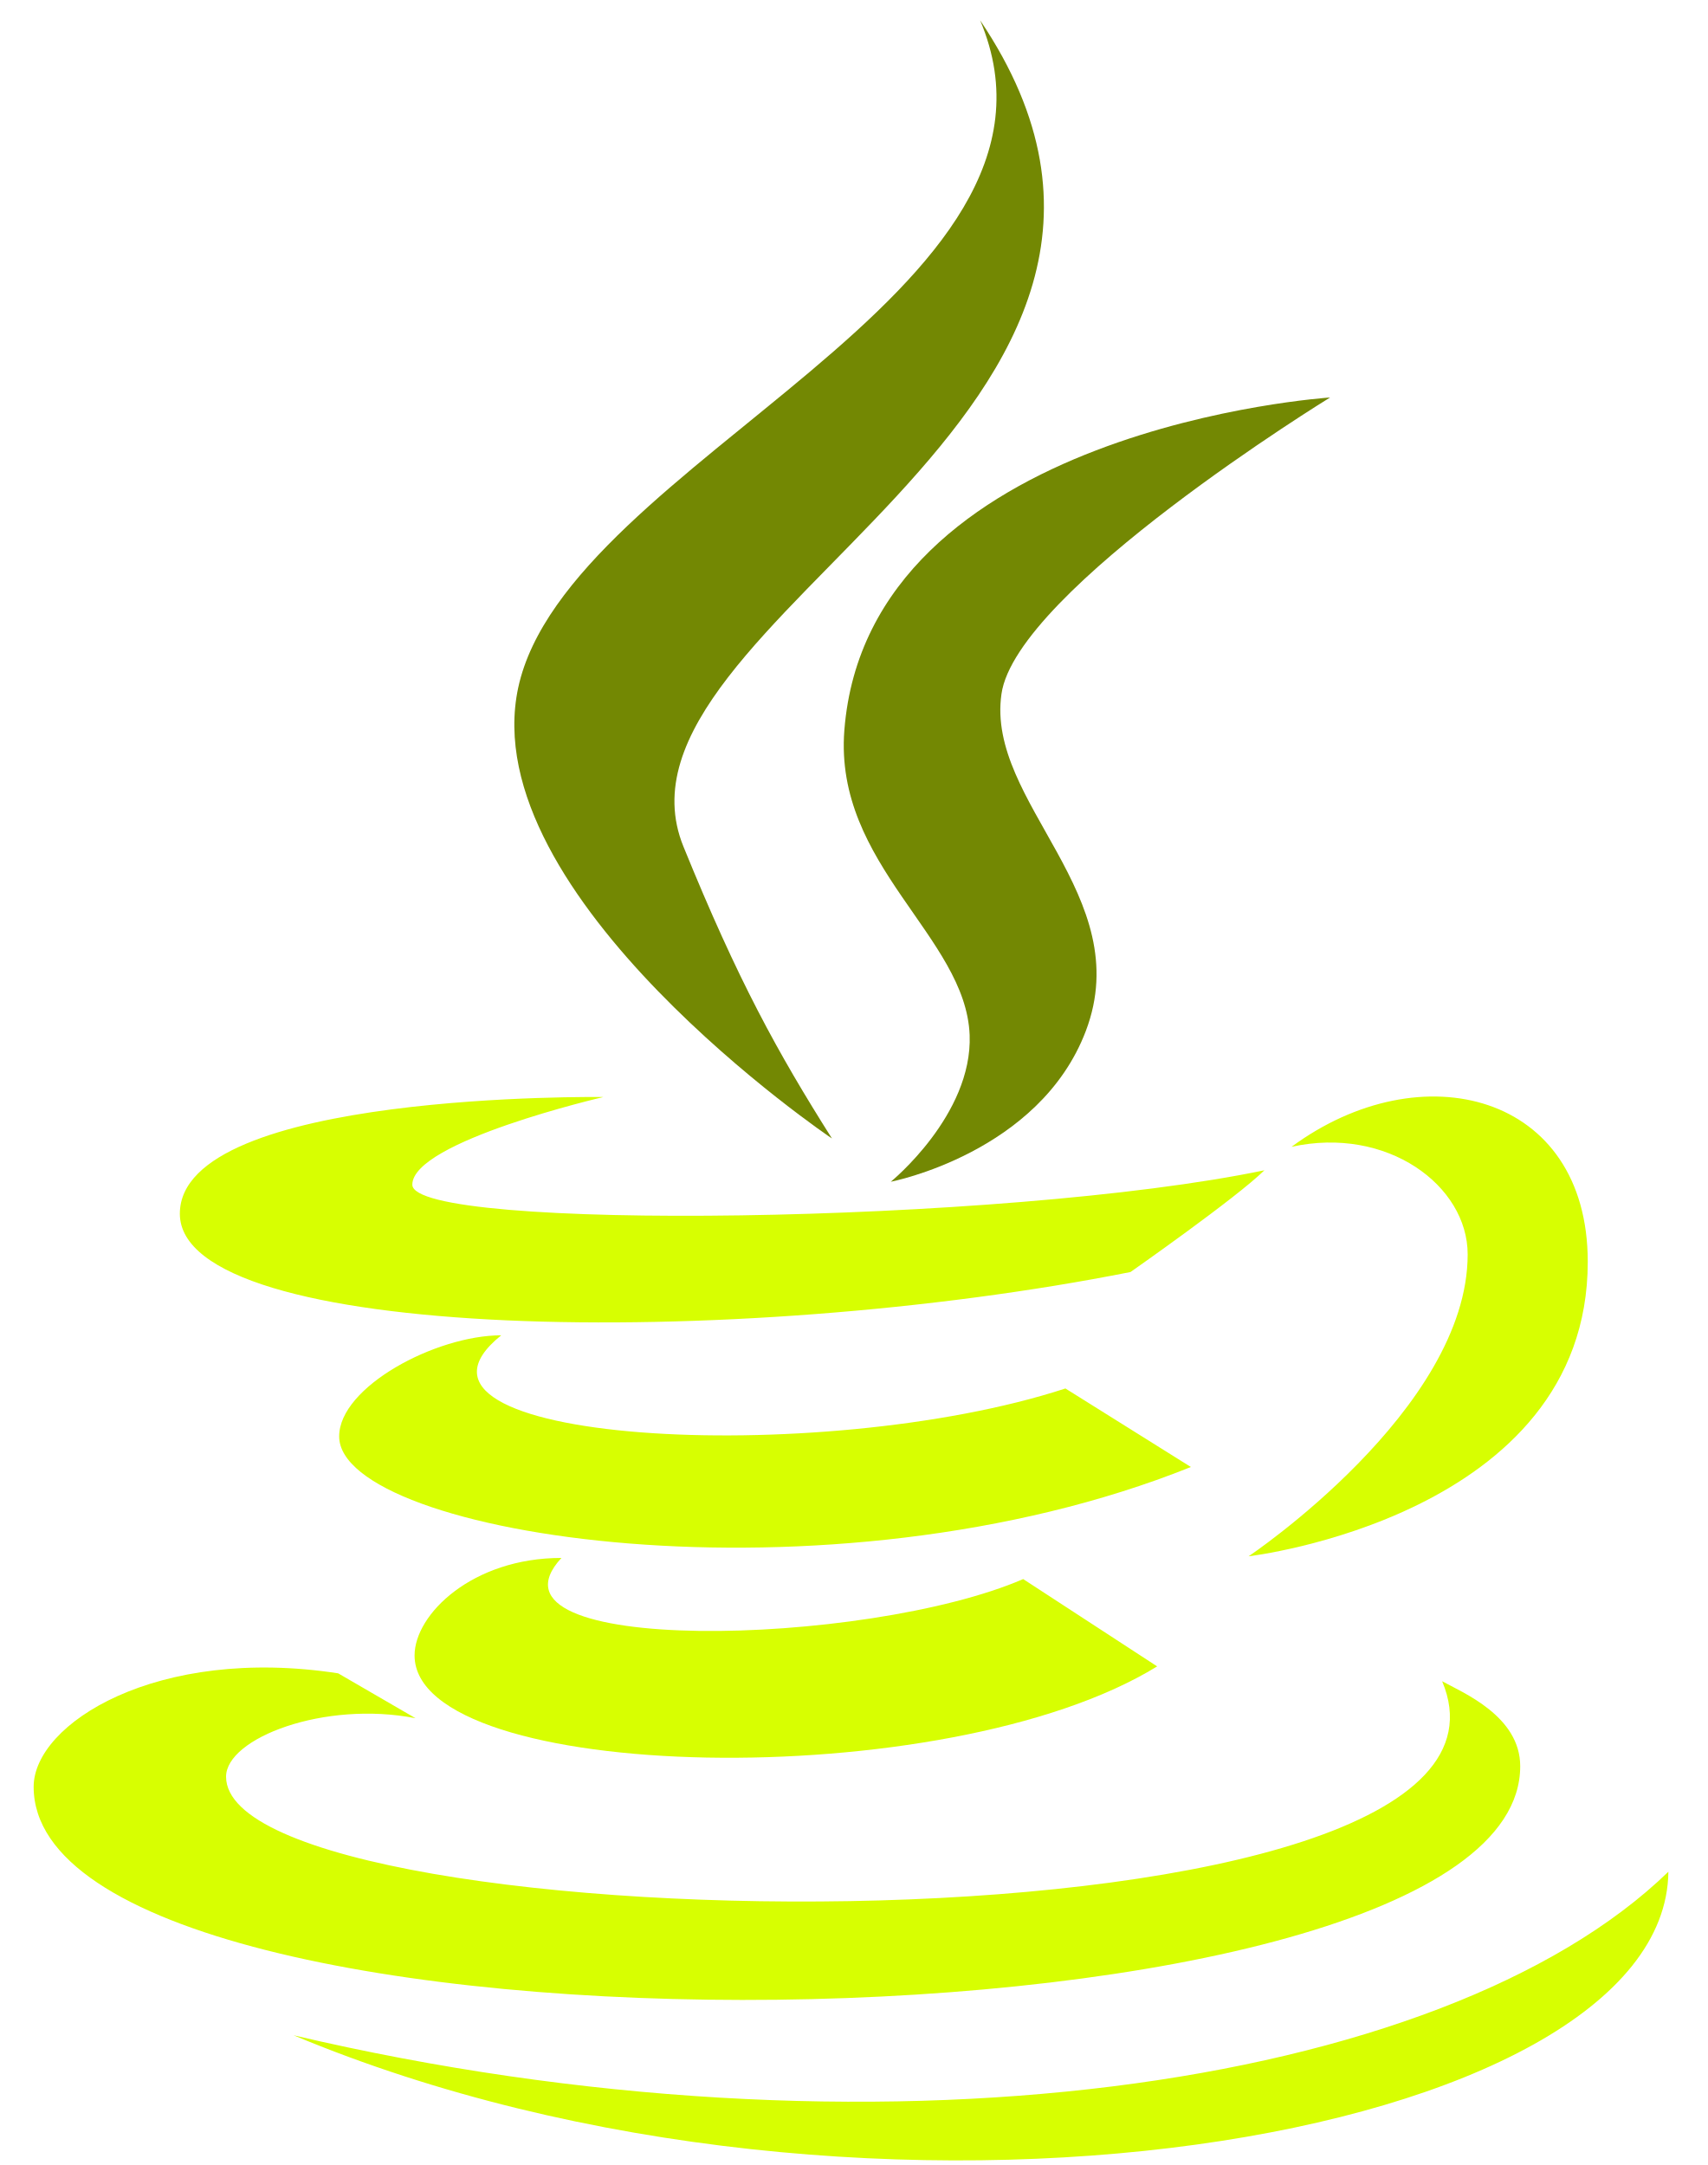
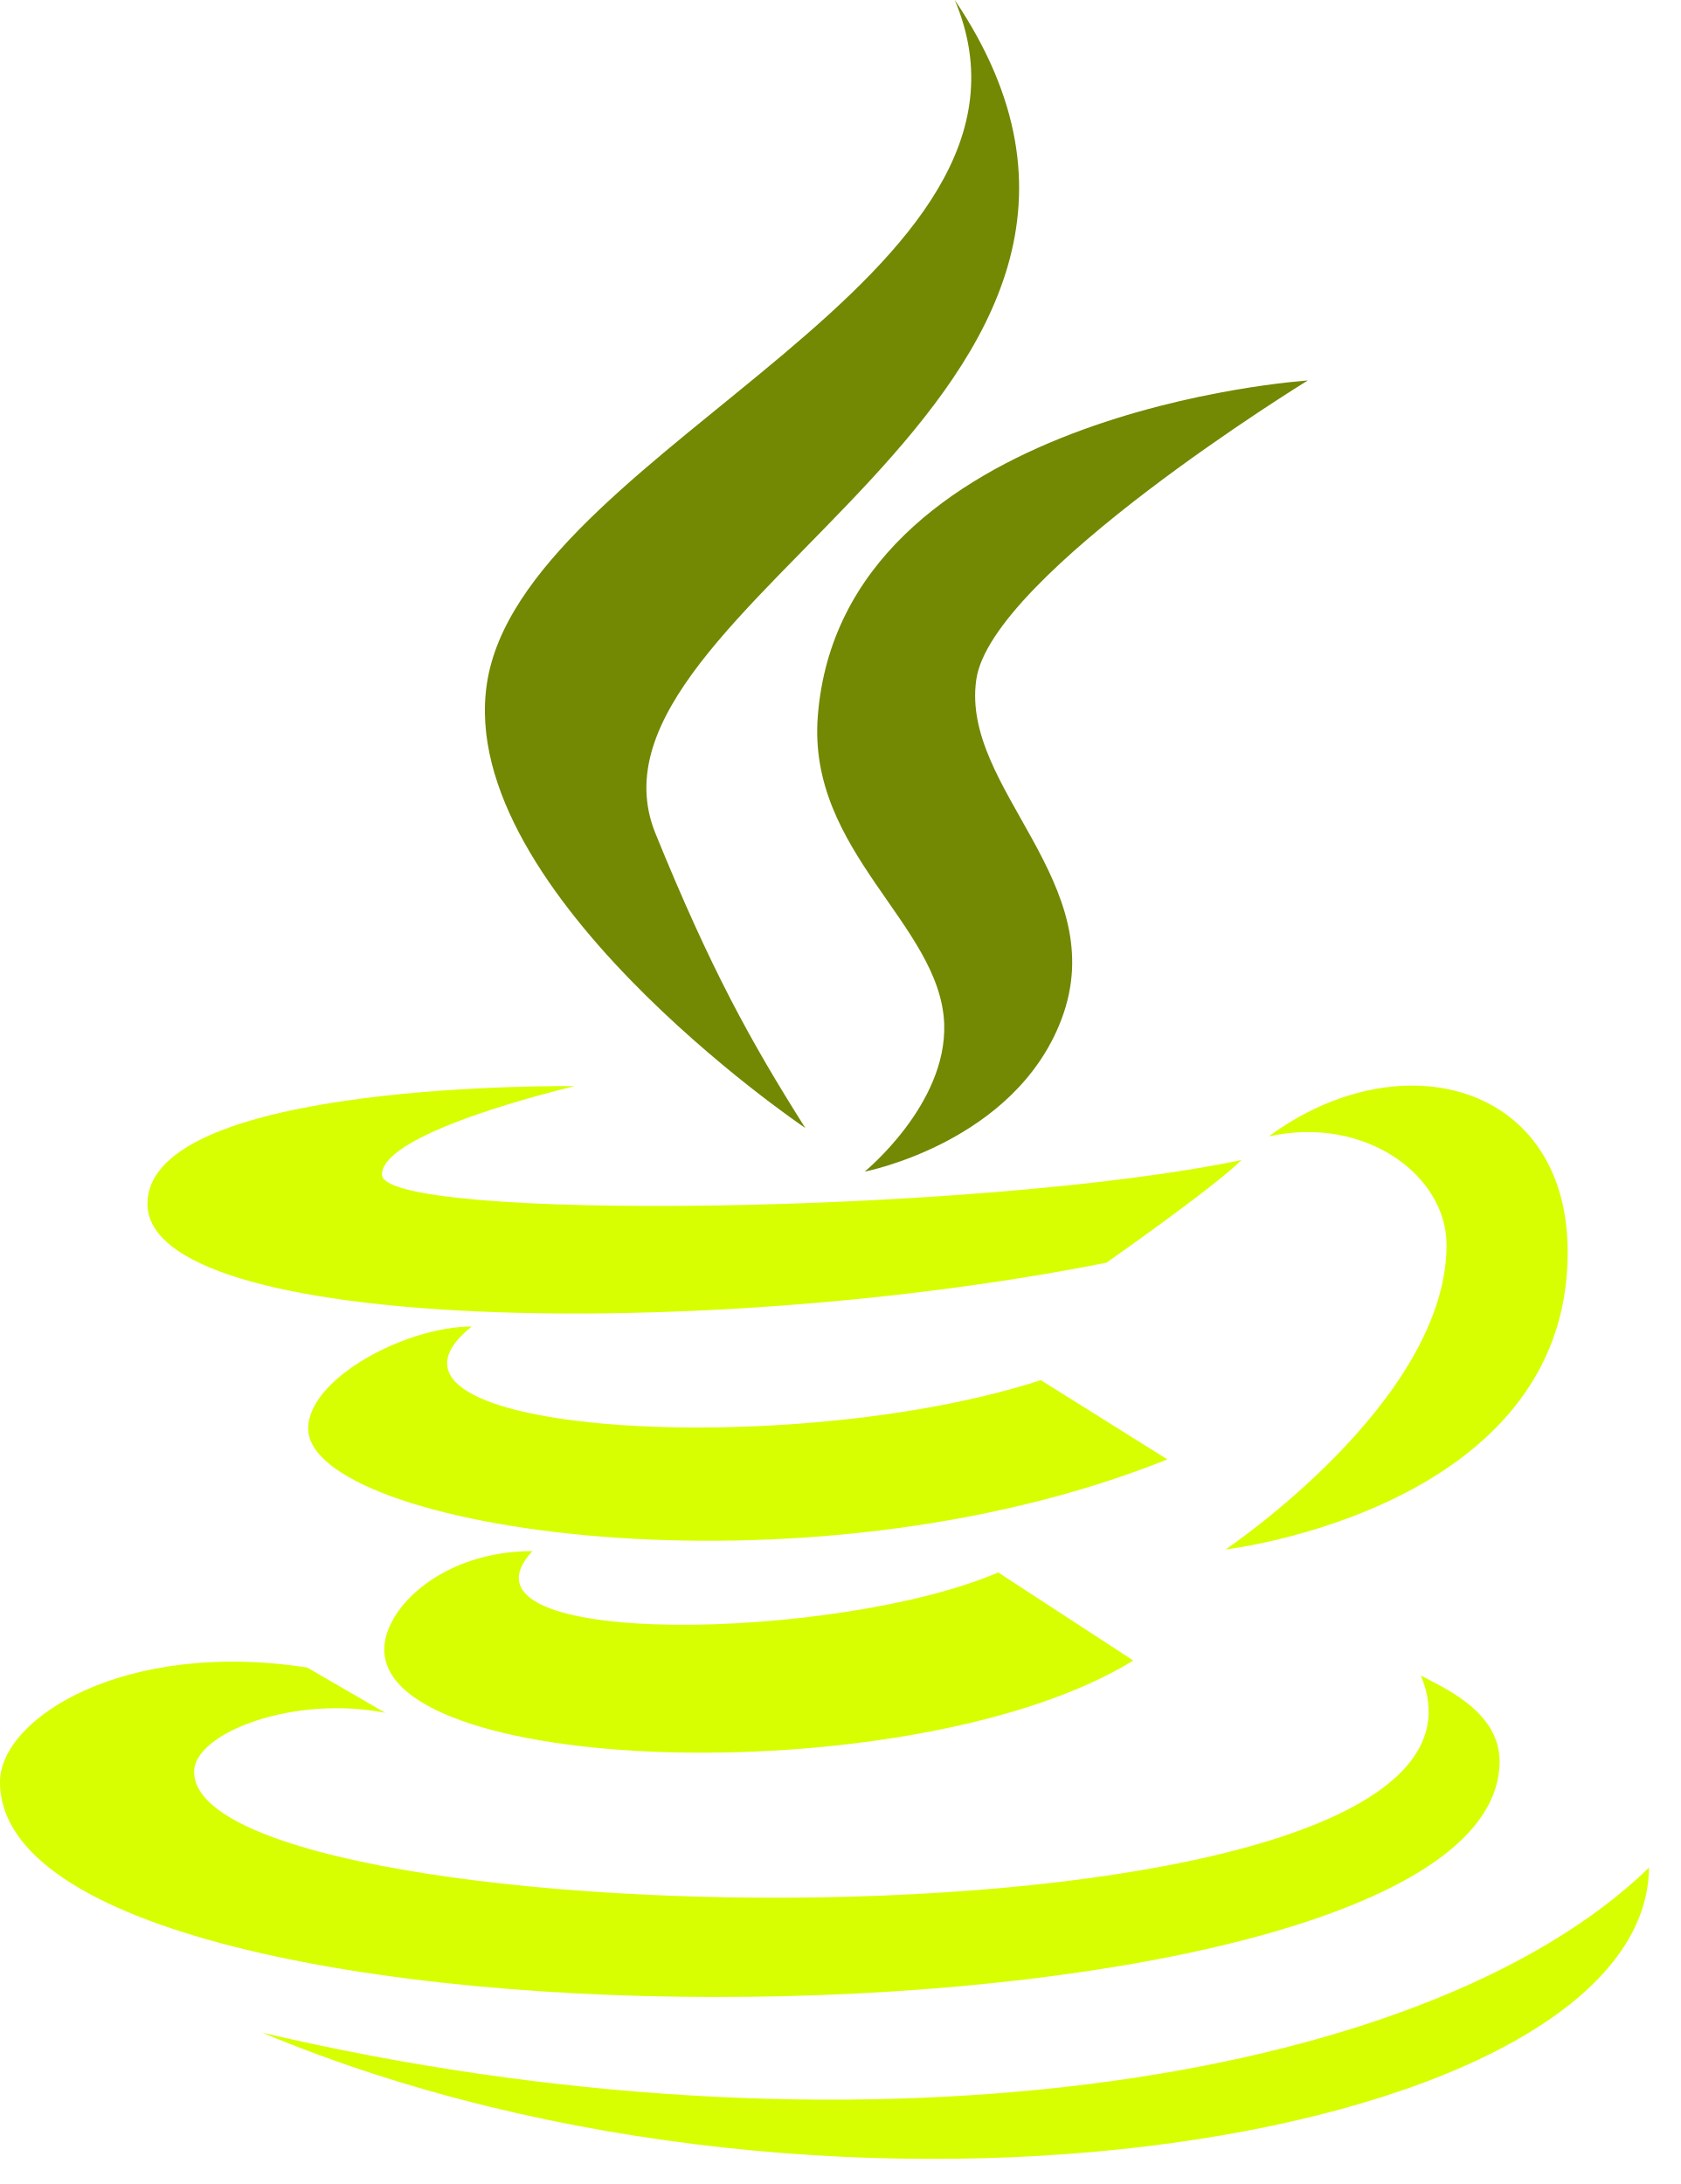
- <svg xmlns="http://www.w3.org/2000/svg" width="41" height="52" viewBox="0 0 41 52" fill="none">
-   <path d="M19.979 27.344C18.673 25.276 17.726 23.562 16.413 20.334C14.194 14.882 29.911 9.955 23.538 0.488C26.301 7.027 13.623 11.07 12.445 16.516C11.368 21.525 19.972 27.344 19.979 27.344Z" fill="#738803" />
-   <path d="M20.277 17.541C20.026 20.775 23.194 22.498 23.286 24.86C23.359 26.782 21.392 28.384 21.392 28.384C21.392 28.384 24.962 27.696 26.076 24.763C27.312 21.507 23.676 19.278 24.05 16.67C24.399 14.18 31.942 9.547 31.942 9.547C31.942 9.547 20.844 10.27 20.277 17.541Z" fill="#738803" />
-   <path d="M31.016 27.545C33.311 27.039 35.246 28.474 35.246 30.128C35.246 33.856 29.985 37.38 29.985 37.38C29.985 37.38 38.13 36.426 38.13 30.306C38.13 26.258 34.13 25.247 31.016 27.545ZM27.149 30.552C27.149 30.552 29.689 28.775 30.365 28.108C24.132 29.407 9.902 29.582 9.902 28.454C9.902 27.414 14.491 26.349 14.491 26.349C14.491 26.349 4.319 26.205 4.319 29.152C4.319 32.223 17.634 32.443 27.149 30.552Z" fill="#D7FF01" />
-   <path d="M25.586 33.349C19.686 35.275 8.818 34.659 12.037 32.072C10.469 32.072 8.145 33.31 8.145 34.5C8.145 36.886 19.899 38.729 28.599 35.235L25.586 33.349Z" fill="#D7FF01" />
-   <path d="M13.483 37.419C11.342 37.419 9.956 38.774 9.956 39.761C9.956 42.833 22.728 43.143 27.789 40.024L24.572 37.927C20.792 39.559 11.295 39.784 13.483 37.419Z" fill="#D7FF01" />
-   <path d="M36.508 42.422C36.508 41.219 35.127 40.653 34.633 40.381C37.548 47.286 5.429 46.75 5.429 42.674C5.429 41.747 7.793 40.84 9.979 41.269L8.121 40.191C3.766 39.52 0.808 41.4 0.808 42.917C0.808 49.988 36.508 49.648 36.508 42.422Z" fill="#D7FF01" />
-   <path d="M40.066 44.956C34.64 50.218 20.883 52.136 7.049 48.884C20.883 54.671 40 51.412 40.066 44.956Z" fill="#D7FF01" />
+ <svg xmlns="http://www.w3.org/2000/svg" width="40" height="52" viewBox="0 0 40 52" fill="none">
+   <path d="M19.171 26.856C17.865 24.788 16.918 23.074 15.605 19.846C13.386 14.393 29.103 9.467 22.73 0C25.493 6.539 12.815 10.582 11.637 16.028C10.56 21.037 19.164 26.856 19.171 26.856Z" fill="#738803" />
+   <path d="M19.469 17.053C19.218 20.287 22.386 22.01 22.478 24.372C22.551 26.294 20.584 27.896 20.584 27.896C20.584 27.896 24.154 27.208 25.268 24.275C26.504 21.019 22.868 18.79 23.242 16.182C23.591 13.692 31.134 9.059 31.134 9.059C31.134 9.059 20.036 9.782 19.469 17.053Z" fill="#738803" />
+   <path d="M30.207 27.057C32.503 26.551 34.438 27.986 34.438 29.64C34.438 33.368 29.176 36.892 29.176 36.892C29.176 36.892 37.322 35.938 37.322 29.818C37.322 25.77 33.322 24.758 30.207 27.057ZM26.341 30.064C26.341 30.064 28.881 28.287 29.557 27.62C23.324 28.919 9.093 29.094 9.093 27.966C9.093 26.926 13.683 25.861 13.683 25.861C13.683 25.861 3.511 25.717 3.511 28.664C3.511 31.735 16.826 31.954 26.341 30.064Z" fill="#D7FF01" />
+   <path d="M24.778 32.861C18.878 34.787 8.01 34.171 11.229 31.584C9.661 31.584 7.337 32.822 7.337 34.012C7.337 36.398 19.091 38.241 27.791 34.747L24.778 32.861Z" fill="#D7FF01" />
+   <path d="M12.675 36.931C10.534 36.931 9.148 38.286 9.148 39.273C9.148 42.345 21.92 42.655 26.98 39.536L23.764 37.439C19.983 39.071 10.487 39.296 12.675 36.931Z" fill="#D7FF01" />
+   <path d="M35.7 41.934C35.7 40.731 34.319 40.164 33.825 39.893C36.74 46.798 4.621 46.262 4.621 42.186C4.621 41.259 6.985 40.352 9.171 40.781L7.312 39.703C2.957 39.032 0 40.912 0 42.429C0 49.5 35.7 49.16 35.7 41.934Z" fill="#D7FF01" />
+   <path d="M39.258 44.468C33.832 49.73 20.075 51.647 6.241 48.396C20.075 54.183 39.192 50.924 39.258 44.468Z" fill="#D7FF01" />
</svg>
